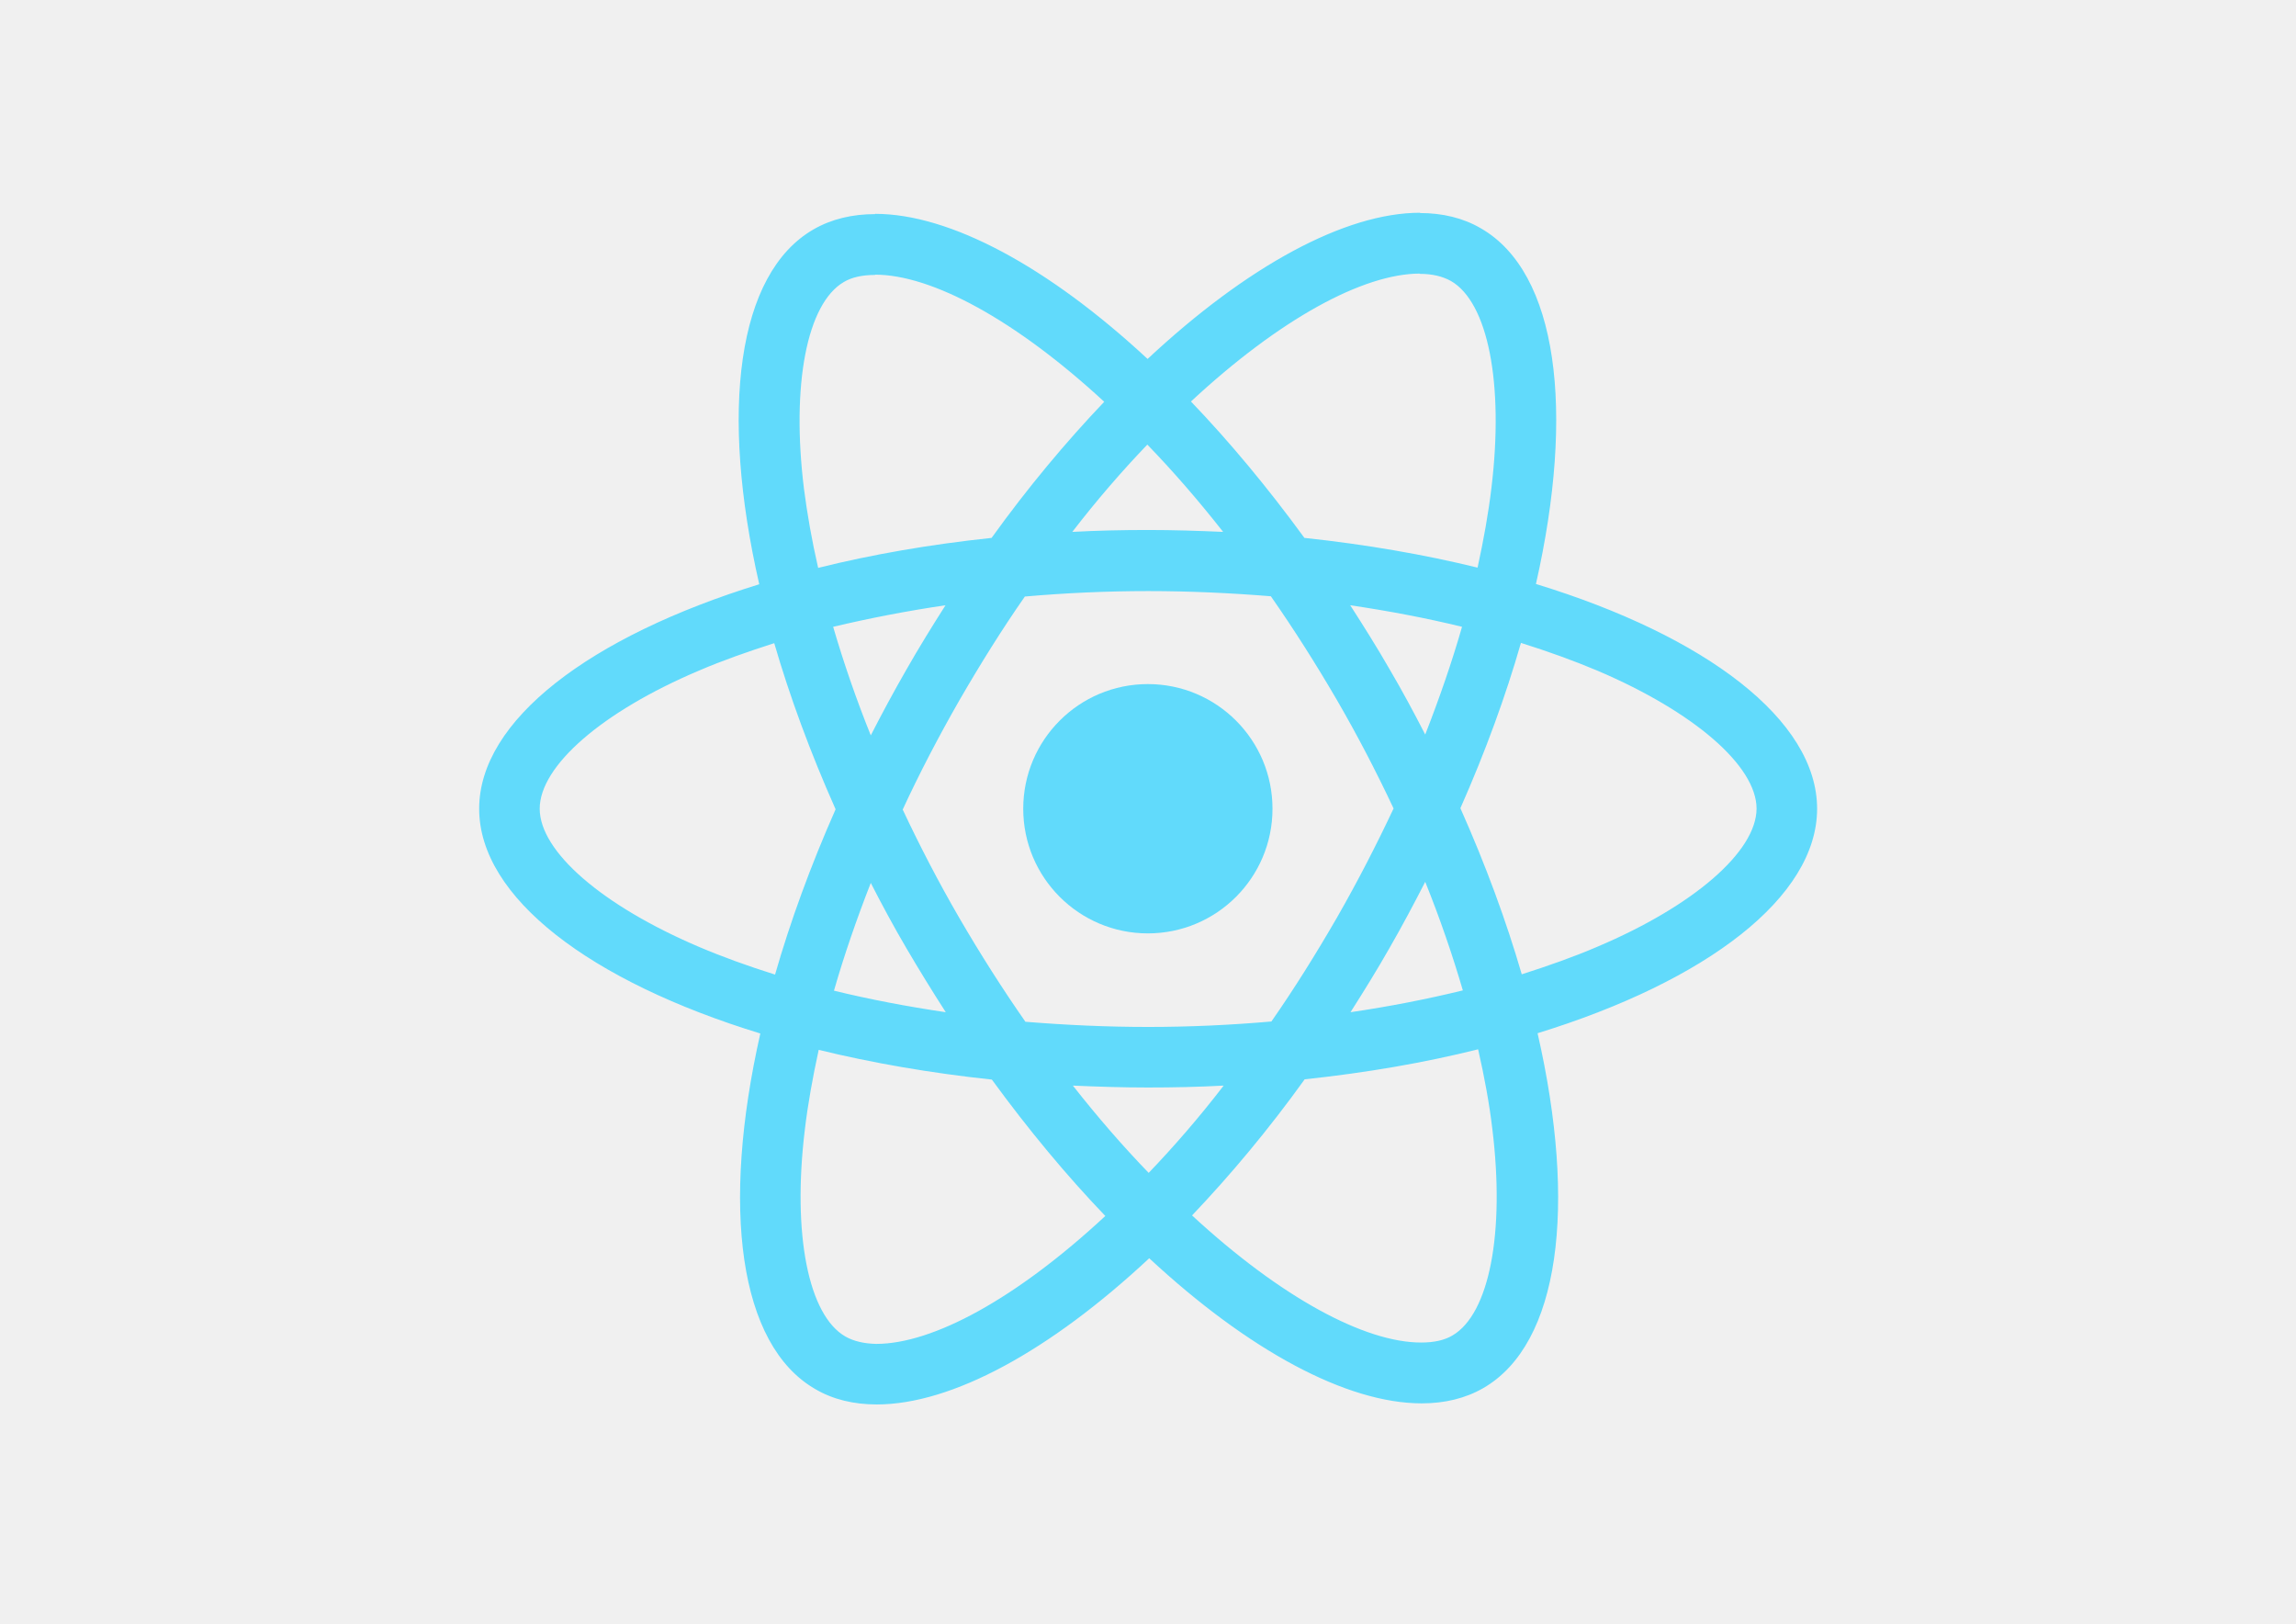
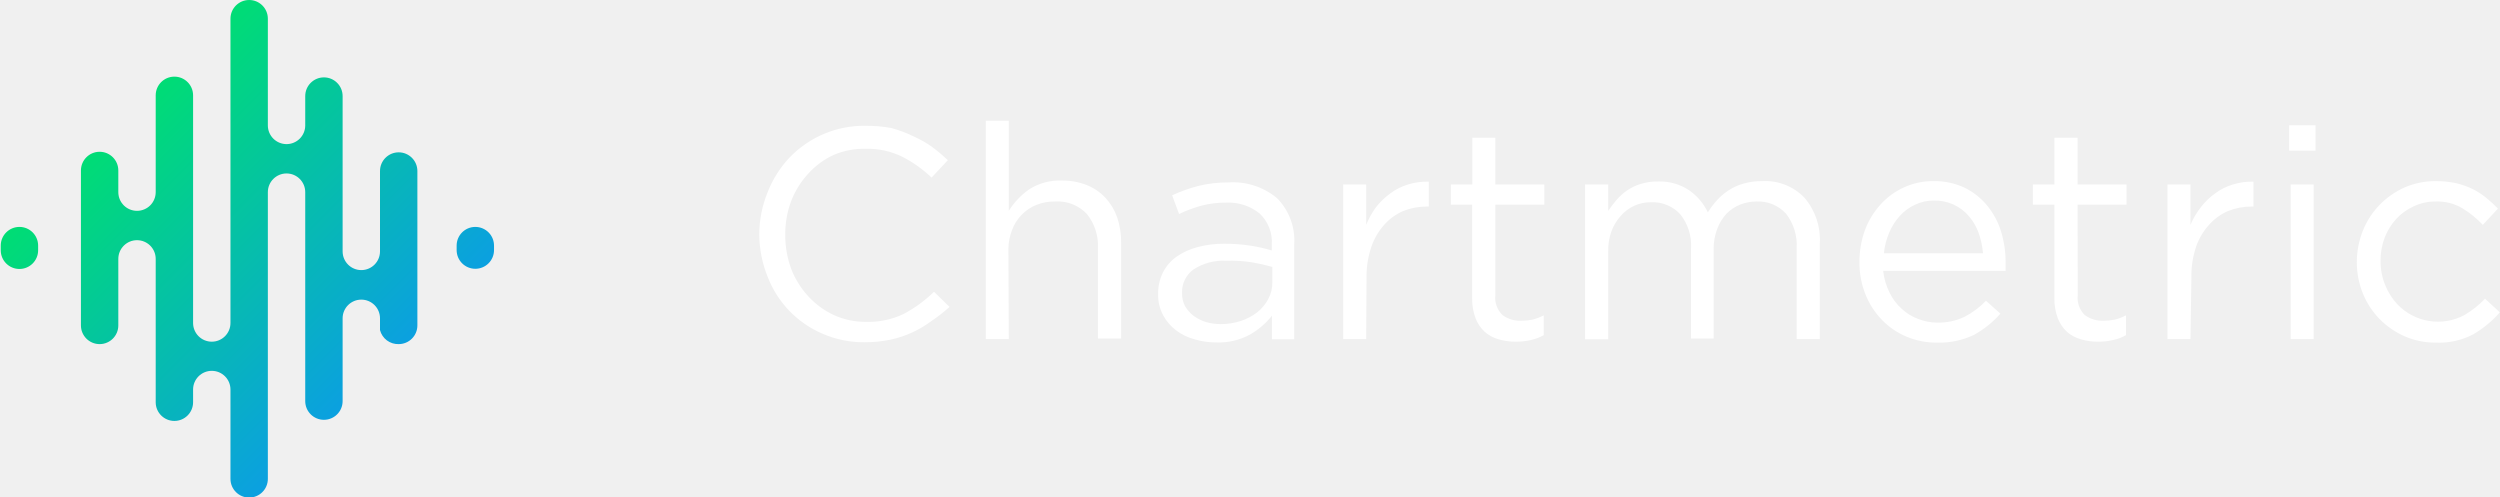
- <svg xmlns="http://www.w3.org/2000/svg" viewBox="0 0 841.9 595.3">
-   <g fill="#61DAFB">
-     <path d="M666.3 296.5c0-32.5-40.7-63.3-103.1-82.4 14.4-63.6 8-114.2-20.2-130.4-6.5-3.8-14.1-5.6-22.4-5.6v22.3c4.6 0 8.3.9 11.4 2.6 13.6 7.8 19.5 37.5 14.9 75.7-1.1 9.4-2.9 19.3-5.1 29.4-19.6-4.8-41-8.5-63.5-10.9-13.5-18.5-27.5-35.3-41.6-50 32.6-30.3 63.2-46.9 84-46.9V78c-27.5 0-63.5 19.6-99.9 53.6-36.4-33.8-72.4-53.2-99.9-53.2v22.3c20.7 0 51.4 16.5 84 46.6-14 14.7-28 31.4-41.3 49.9-22.6 2.4-44 6.1-63.6 11-2.3-10-4-19.7-5.2-29-4.7-38.2 1.1-67.9 14.6-75.8 3-1.8 6.9-2.6 11.5-2.6V78.5c-8.4 0-16 1.8-22.6 5.6-28.1 16.2-34.4 66.7-19.9 130.1-62.2 19.2-102.7 49.9-102.7 82.3 0 32.5 40.7 63.3 103.1 82.4-14.4 63.6-8 114.2 20.2 130.4 6.5 3.8 14.1 5.6 22.5 5.6 27.5 0 63.5-19.6 99.9-53.6 36.4 33.8 72.4 53.2 99.9 53.2 8.4 0 16-1.8 22.6-5.6 28.1-16.2 34.4-66.7 19.9-130.1 62-19.1 102.5-49.9 102.5-82.3zm-130.2-66.7c-3.7 12.9-8.3 26.2-13.5 39.5-4.1-8-8.4-16-13.1-24-4.6-8-9.5-15.8-14.4-23.4 14.2 2.1 27.9 4.7 41 7.9zm-45.8 106.5c-7.8 13.5-15.8 26.3-24.1 38.2-14.9 1.3-30 2-45.2 2-15.1 0-30.2-.7-45-1.9-8.3-11.9-16.4-24.6-24.2-38-7.6-13.1-14.5-26.4-20.8-39.8 6.2-13.4 13.2-26.8 20.7-39.9 7.8-13.5 15.8-26.3 24.1-38.2 14.9-1.3 30-2 45.2-2 15.1 0 30.2.7 45 1.9 8.3 11.9 16.4 24.6 24.2 38 7.6 13.1 14.5 26.4 20.8 39.8-6.3 13.4-13.2 26.8-20.7 39.9zm32.3-13c5.4 13.4 10 26.8 13.8 39.8-13.1 3.2-26.9 5.9-41.2 8 4.9-7.7 9.8-15.6 14.4-23.7 4.6-8 8.9-16.1 13-24.1zM421.2 430c-9.3-9.6-18.6-20.3-27.8-32 9 .4 18.2.7 27.5.7 9.4 0 18.7-.2 27.8-.7-9 11.7-18.3 22.4-27.5 32zm-74.4-58.9c-14.2-2.1-27.9-4.7-41-7.9 3.7-12.9 8.3-26.2 13.5-39.5 4.1 8 8.4 16 13.1 24 4.7 8 9.5 15.8 14.4 23.4zM420.7 163c9.3 9.6 18.6 20.3 27.8 32-9-.4-18.2-.7-27.5-.7-9.4 0-18.7.2-27.8.7 9-11.7 18.3-22.4 27.5-32zm-74 58.9c-4.9 7.7-9.8 15.6-14.4 23.7-4.6 8-8.9 16-13 24-5.4-13.4-10-26.8-13.8-39.8 13.1-3.1 26.9-5.8 41.2-7.9zm-90.5 125.2c-35.4-15.1-58.3-34.9-58.3-50.6 0-15.7 22.9-35.6 58.3-50.6 8.6-3.7 18-7 27.7-10.1 5.7 19.6 13.2 40 22.5 60.9-9.2 20.8-16.6 41.1-22.2 60.6-9.9-3.1-19.3-6.5-28-10.2zM310 490c-13.6-7.8-19.5-37.5-14.9-75.7 1.1-9.4 2.9-19.3 5.1-29.4 19.6 4.8 41 8.5 63.5 10.9 13.5 18.5 27.5 35.3 41.6 50-32.6 30.3-63.2 46.9-84 46.9-4.5-.1-8.3-1-11.3-2.7zm237.2-76.2c4.7 38.2-1.1 67.9-14.6 75.8-3 1.8-6.9 2.6-11.5 2.6-20.7 0-51.4-16.5-84-46.6 14-14.7 28-31.4 41.3-49.9 22.6-2.4 44-6.1 63.6-11 2.3 10.1 4.1 19.8 5.2 29.1zm38.5-66.7c-8.6 3.7-18 7-27.7 10.1-5.7-19.6-13.2-40-22.5-60.9 9.2-20.8 16.6-41.1 22.2-60.6 9.9 3.1 19.3 6.5 28.1 10.2 35.4 15.1 58.3 34.9 58.3 50.6-.1 15.7-23 35.6-58.4 50.6zM320.8 78.4z" />
-     <circle cx="420.9" cy="296.5" r="45.7" />
-     <path d="M520.5 78.1z" />
+ <svg xmlns="http://www.w3.org/2000/svg" id="Layer_1" data-name="Layer 1" viewBox="0 0 133.75 26.56">
+   <defs>
+     <linearGradient id="linear-gradient" x1="34.92" y1="-10.94" x2="34.92" y2="8.51" gradientTransform="rotate(-45 42.621 32.136)" gradientUnits="userSpaceOnUse">
+       <stop offset="0" stop-color="#00dd74" />
+       <stop offset="1" stop-color="#0ba0e0" />
+     </linearGradient>
+     <style>.cls-1{isolation:isolate}.cls-2{fill:#fff}</style>
+   </defs>
+   <g id="Chartmetric" class="cls-1">
+     <g class="cls-1">
+       <path class="cls-2" d="M50.22 17.89a5.62 5.62 0 01-2.19 1 6.54 6.54 0 01-1.39.14 5.5 5.5 0 01-2.24-.45 5.43 5.43 0 01-2.95-3.05 6.16 6.16 0 01-.45-2.26 6 6 0 01.45-2.27 5.71 5.71 0 011.17-1.85 5.52 5.52 0 014.07-1.7 7.24 7.24 0 011.38.12 6.72 6.72 0 011.15.43 6.13 6.13 0 011 .56 9.89 9.89 0 01.87.73l-.87.93a6.7 6.7 0 00-1.54-1.1 4.19 4.19 0 00-2-.44A4.11 4.11 0 0045 9a4.17 4.17 0 00-1.37 1 4.63 4.63 0 00-.92 1.47 5.1 5.1 0 00-.32 1.81 5.25 5.25 0 00.32 1.83 4.63 4.63 0 00.92 1.47 4.35 4.35 0 001.37 1 4.11 4.11 0 001.72.36 4.39 4.39 0 002-.42 7.1 7.1 0 001.63-1.19l.83.81a8.44 8.44 0 01-.96.75zM54.35 18.86h-1.23V7.18h1.23V12a4 4 0 011.09-1.15 3 3 0 011.74-.47 3.48 3.48 0 011.34.24 2.78 2.78 0 011 .68 3.06 3.06 0 01.63 1.05 4.05 4.05 0 01.21 1.34v5.14h-1.24V14a2.7 2.7 0 00-.59-1.83 2.14 2.14 0 00-1.7-.67 2.63 2.63 0 00-1 .18 2.31 2.31 0 00-1.31 1.36 2.76 2.76 0 00-.19 1zM64.63 11.73a7.19 7.19 0 00-1.17.44l-.37-1a8.27 8.27 0 011.39-.5 6.55 6.55 0 011.62-.19 3.68 3.68 0 012.6.84 3.22 3.22 0 01.92 2.49v5.06h-1.19v-1.26a4.09 4.09 0 01-1.16 1 3.49 3.49 0 01-1.83.43 4 4 0 01-1.13-.16 2.85 2.85 0 01-1-.48 2.48 2.48 0 01-.7-.81 2.29 2.29 0 01-.27-1.14 2.54 2.54 0 01.26-1.16 2.34 2.34 0 01.73-.84 3.5 3.5 0 011.12-.51 5.33 5.33 0 011.43-.18 9.23 9.23 0 011.39.1 8.38 8.38 0 011.15.26v-.29a2.1 2.1 0 00-.65-1.69 2.64 2.64 0 00-1.77-.58 5.06 5.06 0 00-1.37.17zm-.39 3.4a1.48 1.48 0 00-.62 1.26 1.46 1.46 0 00.16.71 1.89 1.89 0 00.46.52 2.27 2.27 0 00.66.33 2.9 2.9 0 00.79.11 3.49 3.49 0 001.08-.17 3 3 0 00.87-.46 2.22 2.22 0 00.59-.71 1.82 1.82 0 00.22-.9V15a10 10 0 00-1.06-.24 7.11 7.11 0 00-1.39-.09 2.93 2.93 0 00-1.76.46zM73.47 18.86h-1.23v-8.27h1.23v2.16a4.48 4.48 0 01.53-.95 3.85 3.85 0 01.77-.74 3.07 3.07 0 01.94-.47 3.32 3.32 0 011.11-.15v1.33h-.1a3.38 3.38 0 00-1.27.24 2.9 2.9 0 00-1 .72 3.41 3.41 0 00-.7 1.19 4.87 4.87 0 00-.26 1.64zM80.38 16.51a1.28 1.28 0 00.39 1.07 1.58 1.58 0 001 .3 2.91 2.91 0 00.6-.06 2.69 2.69 0 00.6-.23v1.06a2.45 2.45 0 01-.68.26 3.35 3.35 0 01-.81.09 3.12 3.12 0 01-.93-.13 1.83 1.83 0 01-.74-.4 1.92 1.92 0 01-.49-.73 2.89 2.89 0 01-.18-1.07v-5H78v-1.08h1.15v-2.5h1.23v2.5H83v1.08h-2.62zM92.25 11.42a3.22 3.22 0 01.63-.53 2.83 2.83 0 01.79-.35 3.35 3.35 0 011-.13 2.9 2.9 0 012.25.89 3.43 3.43 0 01.82 2.44v5.12H96.5V14a2.71 2.71 0 00-.57-1.85 2 2 0 00-1.58-.65 2.38 2.38 0 00-.88.17 2.13 2.13 0 00-.73.49 2.5 2.5 0 00-.49.81 2.9 2.9 0 00-.19 1.09v4.77h-1.21V14a2.65 2.65 0 00-.57-1.81 2 2 0 00-1.56-.65 2.09 2.09 0 00-.91.19 2.17 2.17 0 00-.73.55 2.59 2.59 0 00-.49.82 2.89 2.89 0 00-.17 1.05v4.72h-1.24v-8.28h1.24V12a6.14 6.14 0 01.45-.59 3.06 3.06 0 01.57-.51 2.66 2.66 0 01.72-.34 2.94 2.94 0 01.93-.13 2.81 2.81 0 011.66.47 3 3 0 011 1.18 4.48 4.48 0 01.5-.66zM101.47 16.37a2.79 2.79 0 00.66.88 2.63 2.63 0 00.89.54 2.82 2.82 0 001 .19 3.2 3.2 0 001.48-.32 4.36 4.36 0 001.13-.85l.77.69a5.28 5.28 0 01-1.4 1.13 4.28 4.28 0 01-2 .42 4.11 4.11 0 01-1.6-.31 3.93 3.93 0 01-1.31-.88 4.18 4.18 0 01-.9-1.37 4.56 4.56 0 01-.33-1.76 5 5 0 01.29-1.69 4.29 4.29 0 01.83-1.37 3.79 3.79 0 011.25-.92 3.7 3.7 0 011.6-.34 3.74 3.74 0 011.63.34 3.62 3.62 0 011.21.94 4.07 4.07 0 01.76 1.39 5.66 5.66 0 01.25 1.71V15a1.62 1.62 0 010 .21h-6.55a3.36 3.36 0 00.34 1.16zm5-2.1a4.33 4.33 0 00-.23-1.08 2.88 2.88 0 00-.51-.89 2.38 2.38 0 00-1.89-.85 2.25 2.25 0 00-1 .22 2.49 2.49 0 00-.81.59 3.09 3.09 0 00-.57.89 3.62 3.62 0 00-.29 1.12zM111.54 16.51a1.28 1.28 0 00.38 1.07 1.6 1.6 0 001 .3 2.91 2.91 0 00.6-.06 2.52 2.52 0 00.6-.23v1.06a2.34 2.34 0 01-.68.26 3.35 3.35 0 01-.81.09 3.12 3.12 0 01-.93-.13 1.89 1.89 0 01-.74-.4 1.92 1.92 0 01-.49-.73 2.89 2.89 0 01-.18-1.07v-5h-1.15v-1.08h1.15v-2.5h1.24v2.5h2.62v1.08h-2.62zM117.57 18.86h-1.23v-8.27h1.23v2.16a4.1 4.1 0 01.56-.95 3.6 3.6 0 01.77-.74 3 3 0 01.94-.47 3.29 3.29 0 011.1-.15v1.33h-.09a3.38 3.38 0 00-1.27.24 2.9 2.9 0 00-1 .72 3.43 3.43 0 00-.71 1.19 4.87 4.87 0 00-.25 1.64zM122.85 8.78V7.42h1.41v1.36zm.08 10.08v-8.27h1.23v8.27zM132.71 18.6a3.92 3.92 0 01-2 .45 4.12 4.12 0 01-1.69-.34 4.35 4.35 0 01-1.34-.93 4.21 4.21 0 01-.89-1.37 4.42 4.42 0 01-.32-1.66 4.52 4.52 0 01.32-1.68 4.25 4.25 0 01.89-1.38 4.38 4.38 0 011.34-.94 4.12 4.12 0 011.69-.34 5 5 0 011.07.11 4.33 4.33 0 01.88.31 3.76 3.76 0 01.74.48 6.76 6.76 0 01.62.57l-.81.87a5.27 5.27 0 00-1.08-.88 2.6 2.6 0 00-1.43-.37 2.7 2.7 0 00-1.17.25 2.91 2.91 0 00-.95.68 3.28 3.28 0 00-.62 1 3.48 3.48 0 00-.22 1.26A3.35 3.35 0 00128 16a3.31 3.31 0 00.64 1 3 3 0 003.58.58 5 5 0 001.11-.88l.79.73a5.65 5.65 0 01-1.41 1.17z" transform="translate(-.38 -.72)" />
+     </g>
  </g>
+   <path d="M18.71 6.86v-1a1 1 0 00-1-1 1 1 0 00-1 1v1.57a1 1 0 01-1 1 1 1 0 01-1-1V1.72a1 1 0 00-1-1 1 1 0 00-1 1V18a1 1 0 01-1 1 1 1 0 01-1-1V5.82a1 1 0 00-1-1 1 1 0 00-1 1V11a1 1 0 01-1 1 1 1 0 01-1-1V9.84a1 1 0 00-1-1 1 1 0 00-1 1v8.29a1 1 0 001 1 1 1 0 001-1v-3.56a1 1 0 011-1 1 1 0 011 1v7.67a1 1 0 001 1 1 1 0 001-1v-.68a1 1 0 011-1 1 1 0 011 1v4.78a1 1 0 001 1 1 1 0 001-1V11a1 1 0 011-1 1 1 0 011 1v11.18a1 1 0 001 1 1 1 0 001-1v-4.43a1 1 0 011-1 1 1 0 011 1v.63a1 1 0 001 .75 1 1 0 001-1V9.87a1 1 0 00-1-1 1 1 0 00-1 1v4.3a1 1 0 01-1 1 1 1 0 01-1-1V6.86zm-16.29 7v.25a1 1 0 01-1 1 1 1 0 01-1-1v-.25a1 1 0 011-1 1 1 0 011 1zm24.39 0v.24a1 1 0 01-1 1 1 1 0 01-1-1v-.24a1 1 0 011-1 1 1 0 011 1.02z" transform="translate(-.38 -.72)" fill-rule="evenodd" fill="url(#linear-gradient)" />
</svg>
